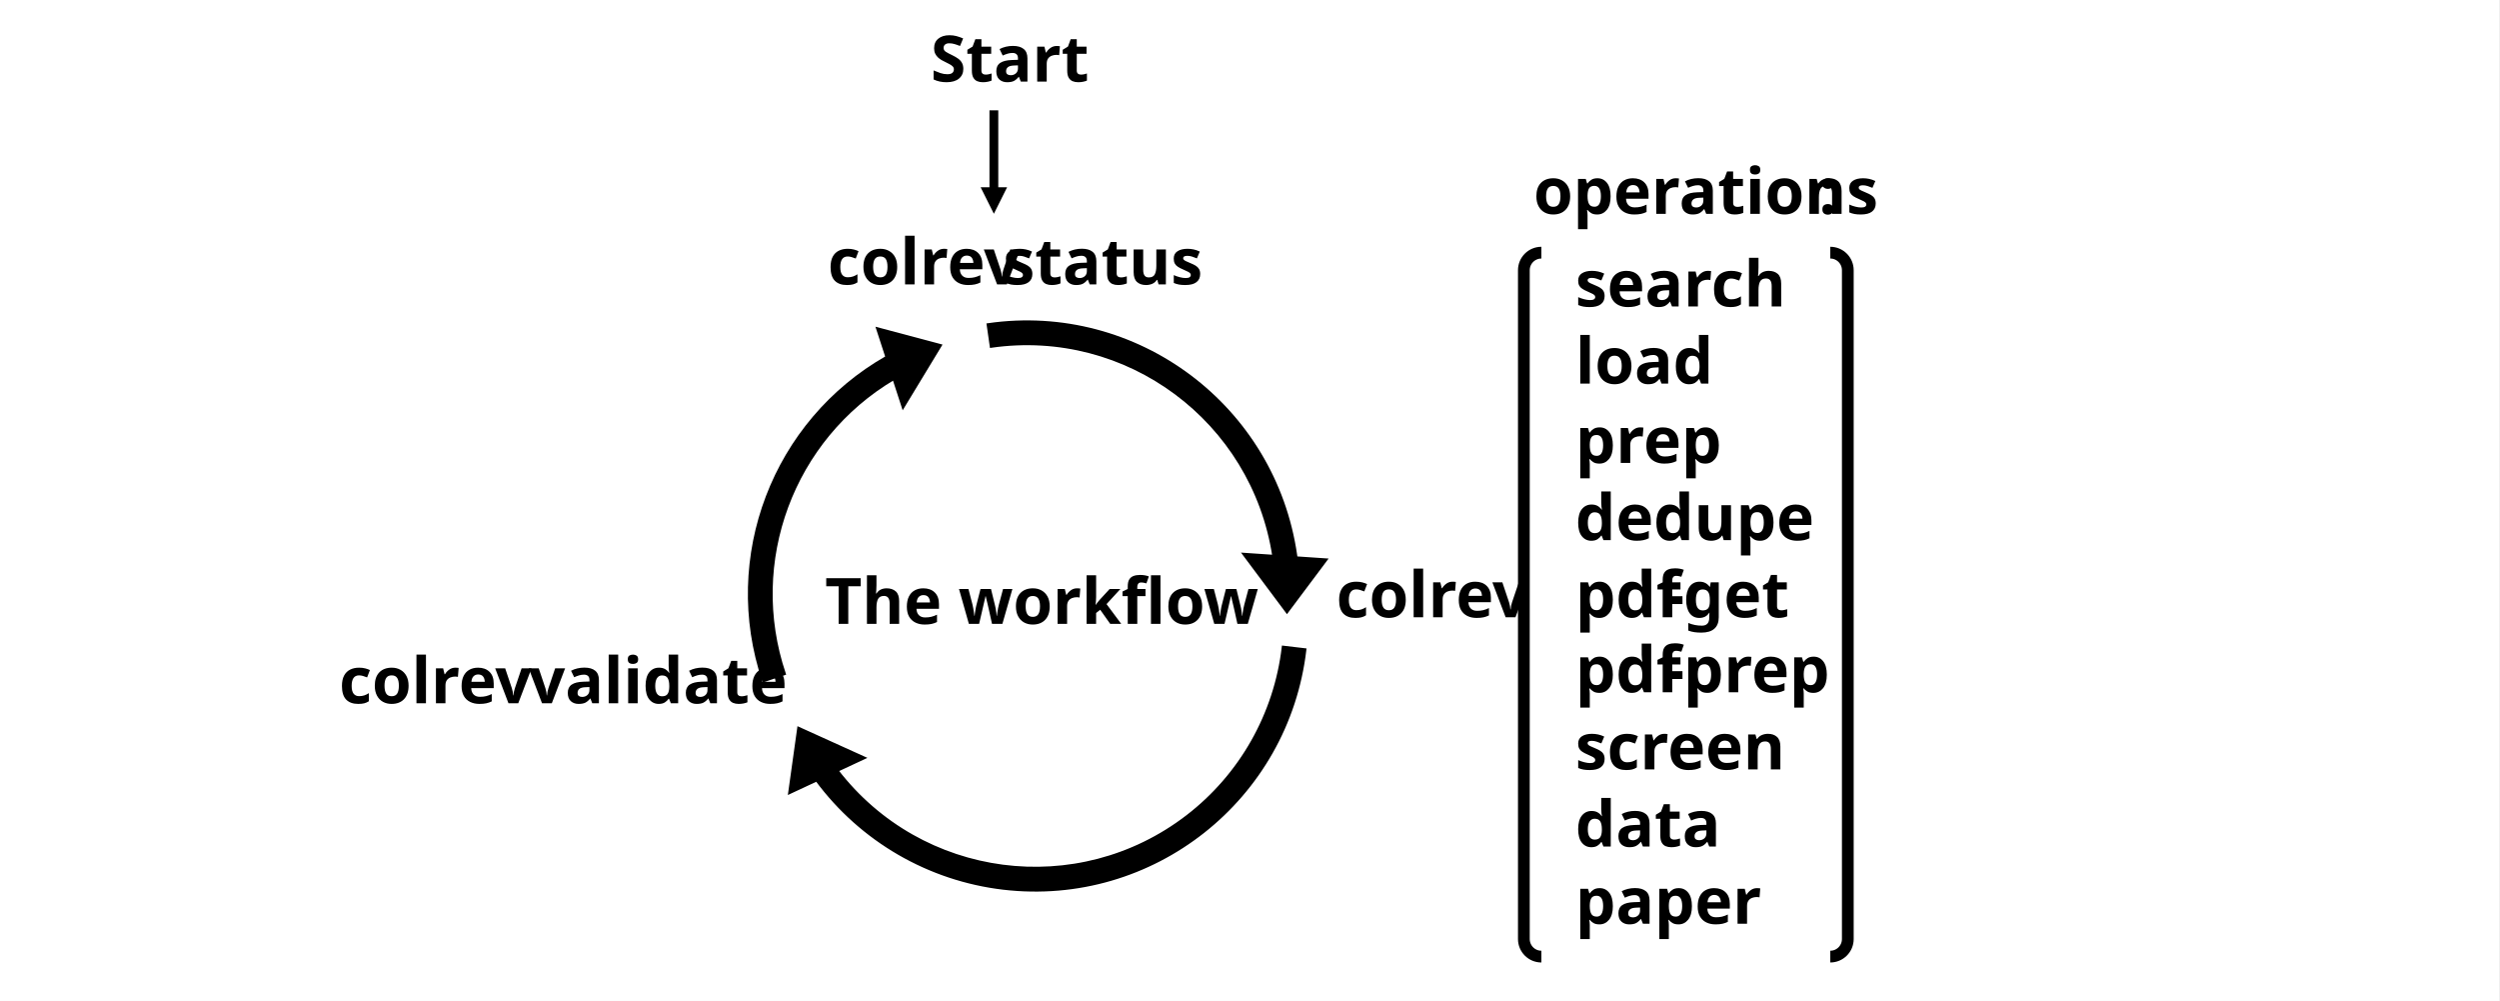
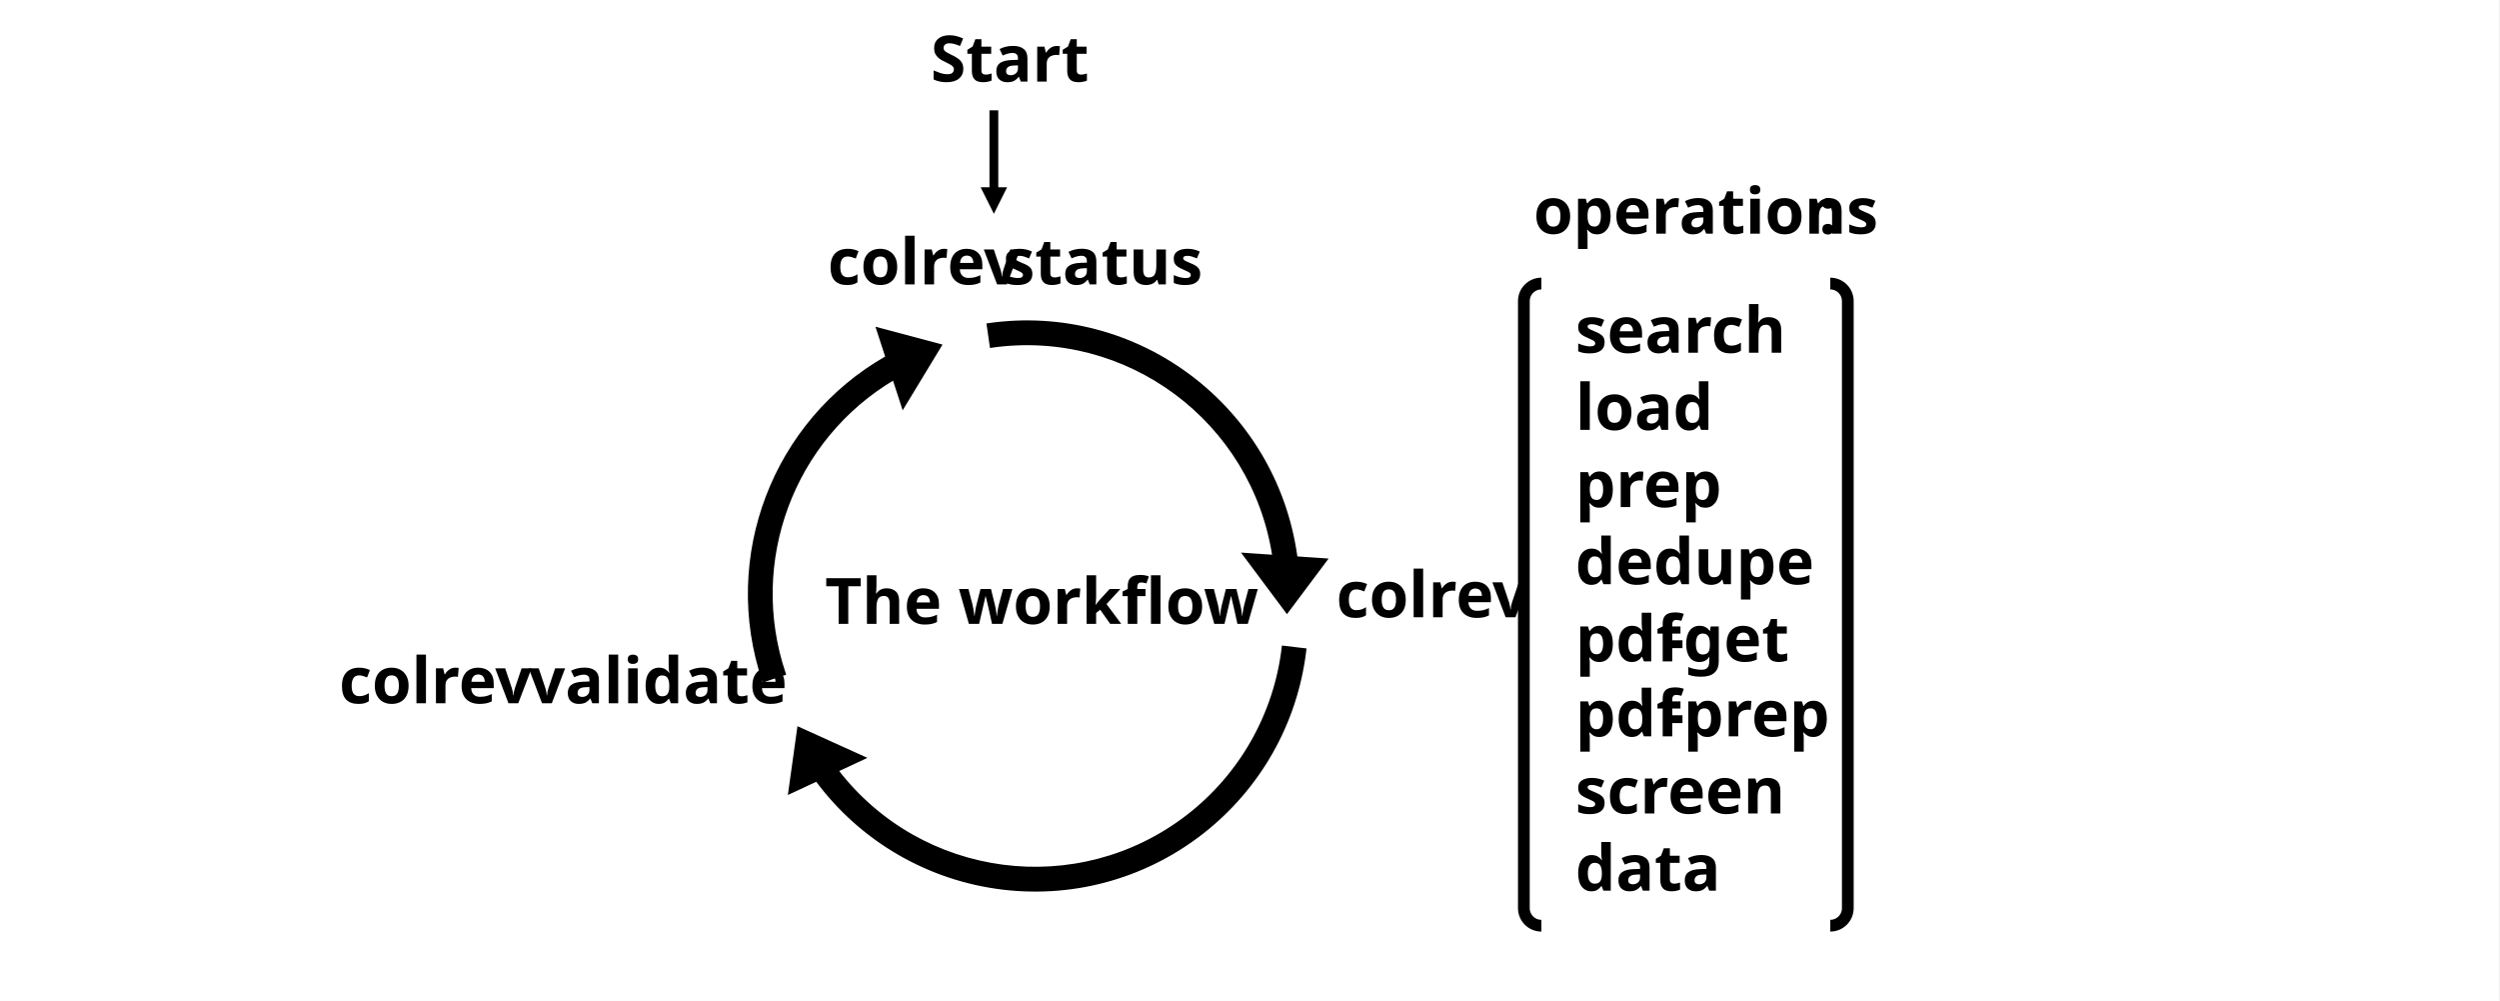
<svg xmlns="http://www.w3.org/2000/svg" width="1134" height="454" overflow="hidden">
  <defs>
    <clipPath id="clip0">
      <rect x="0" y="0" width="1134" height="454" />
    </clipPath>
  </defs>
  <g clip-path="url(#clip0)">
    <rect x="0" y="0" width="1134" height="454.434" fill="#FFFFFF" />
    <path d="M453 50.048 453.001 86.954 449 86.954 449 50.048ZM457.001 84.952 451 96.965 444.999 84.952Z" />
    <text font-family="Calibri,Calibri_MSFontService,sans-serif" font-weight="700" font-size="29" transform="matrix(1 0 0 1.00096 422.323 37)">Start<tspan font-size="29" x="-46.74" y="91.912">colrev </tspan>
      <tspan font-size="29" x="32.832" y="91.912">status</tspan>
      <tspan font-size="29" x="184.039" y="242.768">colrev</tspan>
      <tspan font-size="29" x="-268.465" y="281.731">colrev </tspan>
      <tspan font-size="29" x="-182.392" y="281.731">validate</tspan>
    </text>
    <path d="M448.388 147.273C515.793 137.574 578.287 184.415 587.972 251.895 588.026 252.272 588.079 252.649 588.129 253.027L601.622 253.943 584.002 277.479 564.544 251.424 578.027 252.34C568.645 190.734 511.411 148.218 449.796 157.084Z" stroke="#000000" stroke-width="1.334" stroke-miterlimit="8" fill-rule="evenodd" />
    <path d="M346.517 308.764C327.656 252.757 351.116 191.226 402.465 162.028L398.27 149.159 426.665 156.717 409.798 184.523 405.606 171.663C359.521 198.968 338.797 254.811 355.901 305.598Z" stroke="#000000" stroke-width="1.335" stroke-miterlimit="8" fill-rule="evenodd" />
    <path d="M592.14 294.714C584.203 362.421 522.94 410.861 455.306 402.908 421.509 398.934 390.854 381.154 370.598 353.78L358.341 359.5 362.413 330.373 392.023 343.781 379.775 349.497C417.948 399.207 489.144 408.531 538.796 370.322 563.049 351.658 578.74 323.975 582.305 293.558Z" stroke="#000000" stroke-width="1.334" stroke-miterlimit="8" fill-rule="evenodd" />
-     <text font-family="Calibri,Calibri_MSFontService,sans-serif" font-weight="700" font-size="29" transform="matrix(1 0 0 1.00096 714.836 139)">search<tspan font-size="29" x="0" y="34.967">load</tspan>
-       <tspan font-size="29" x="0" y="70.932">prep</tspan>
-       <tspan font-size="29" x="0" y="105.899">dedupe</tspan>
-       <tspan font-size="29" x="0" y="140.865">pdf</tspan>
-       <tspan font-size="29" x="40.173" y="140.865">-</tspan>
-       <tspan font-size="29" x="49.007" y="140.865">get</tspan>
-       <tspan font-size="29" x="0" y="174.833">pdf</tspan>
-       <tspan font-size="29" x="40.173" y="174.833">-</tspan>
-       <tspan font-size="29" x="49.007" y="174.833">prep</tspan>
-       <tspan font-size="29" x="0" y="209.8">screen</tspan>
-       <tspan font-size="29" x="0" y="244.766">data</tspan>
-       <tspan font-size="29" x="0" y="279.733">paper</tspan>
-       <tspan font-size="29" x="-18.965" y="-41.96">operations</tspan>
-       <tspan font-size="29" x="110.48" y="-41.96">:</tspan>
+     <text font-family="Calibri,Calibri_MSFontService,sans-serif" font-weight="700" font-size="29" transform="matrix(1 0 0 1.00096 714.836 160)">search<tspan font-size="29" x="0" y="34.967">load</tspan>
+       <tspan font-size="29" x="0" y="69.933">prep</tspan>
+       <tspan font-size="29" x="0" y="104.9">dedupe</tspan>
+       <tspan font-size="29" x="0" y="139.866">pdf</tspan>
+       <tspan font-size="29" x="40.173" y="139.866">-</tspan>
+       <tspan font-size="29" x="49.007" y="139.866">get</tspan>
+       <tspan font-size="29" x="0" y="173.834">pdf</tspan>
+       <tspan font-size="29" x="40.173" y="173.834">-</tspan>
+       <tspan font-size="29" x="49.007" y="173.834">prep</tspan>
+       <tspan font-size="29" x="0" y="208.8">screen</tspan>
+       <tspan font-size="29" x="0" y="243.767">data</tspan>
+       <tspan font-size="29" x="-18.965" y="-53.949">operations</tspan>
+       <tspan font-size="29" x="110.48" y="-53.949">:</tspan>
    </text>
-     <path d="M699.45 433.914C695.059 433.914 691.5 430.352 691.5 425.957L691.5 122.567C691.5 118.172 695.059 114.609 699.45 114.609M830.55 114.609C834.941 114.609 838.5 118.172 838.5 122.567L838.5 425.957C838.5 430.352 834.941 433.914 830.55 433.914" stroke="#000000" stroke-width="5.334" stroke-miterlimit="8" fill="none" fill-rule="evenodd" />
+     <path d="M699.45 419.901C695.059 419.901 691.5 416.338 691.5 411.943L691.5 136.58C691.5 132.185 695.059 128.623 699.45 128.623M830.55 128.623C834.941 128.623 838.5 132.185 838.5 136.58L838.5 411.943C838.5 416.338 834.941 419.901 830.55 419.901" stroke="#000000" stroke-width="5.334" stroke-miterlimit="8" fill="none" fill-rule="evenodd" />
    <text font-family="Calibri,Calibri_MSFontService,sans-serif" font-weight="700" font-size="29" transform="matrix(1 0 0 1.00096 374.353 283)">The workflow</text>
  </g>
</svg>
